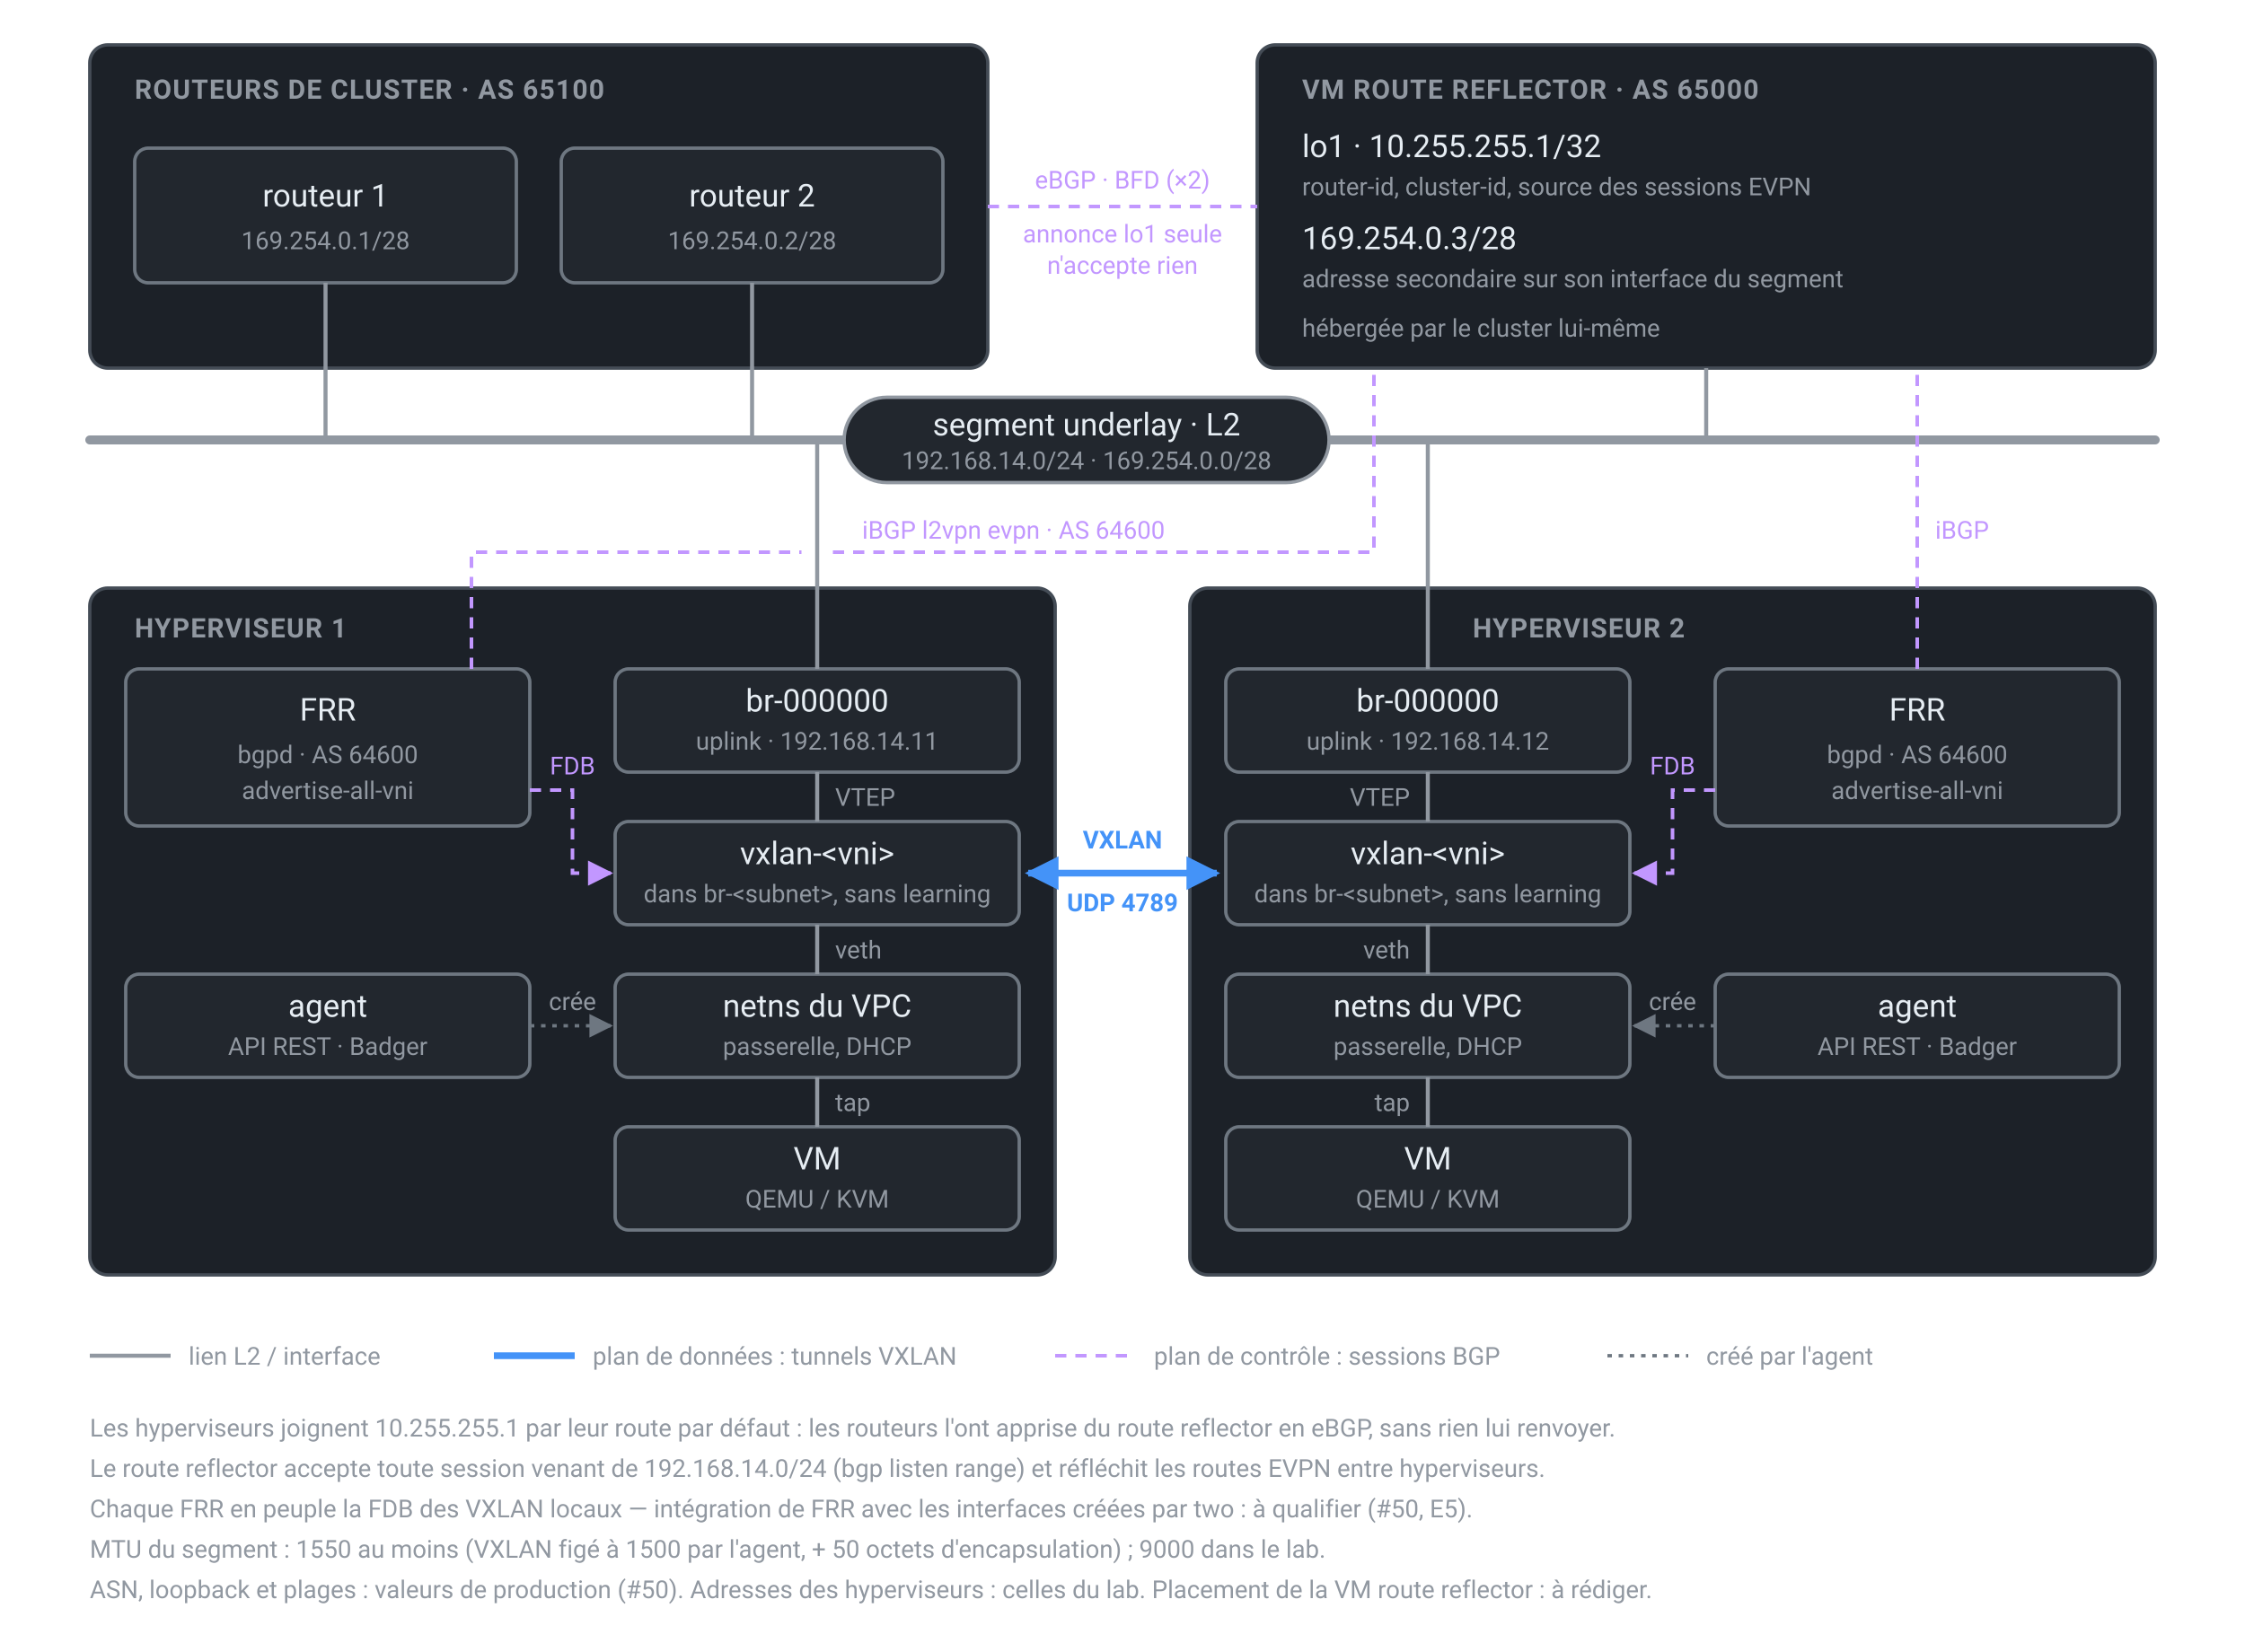
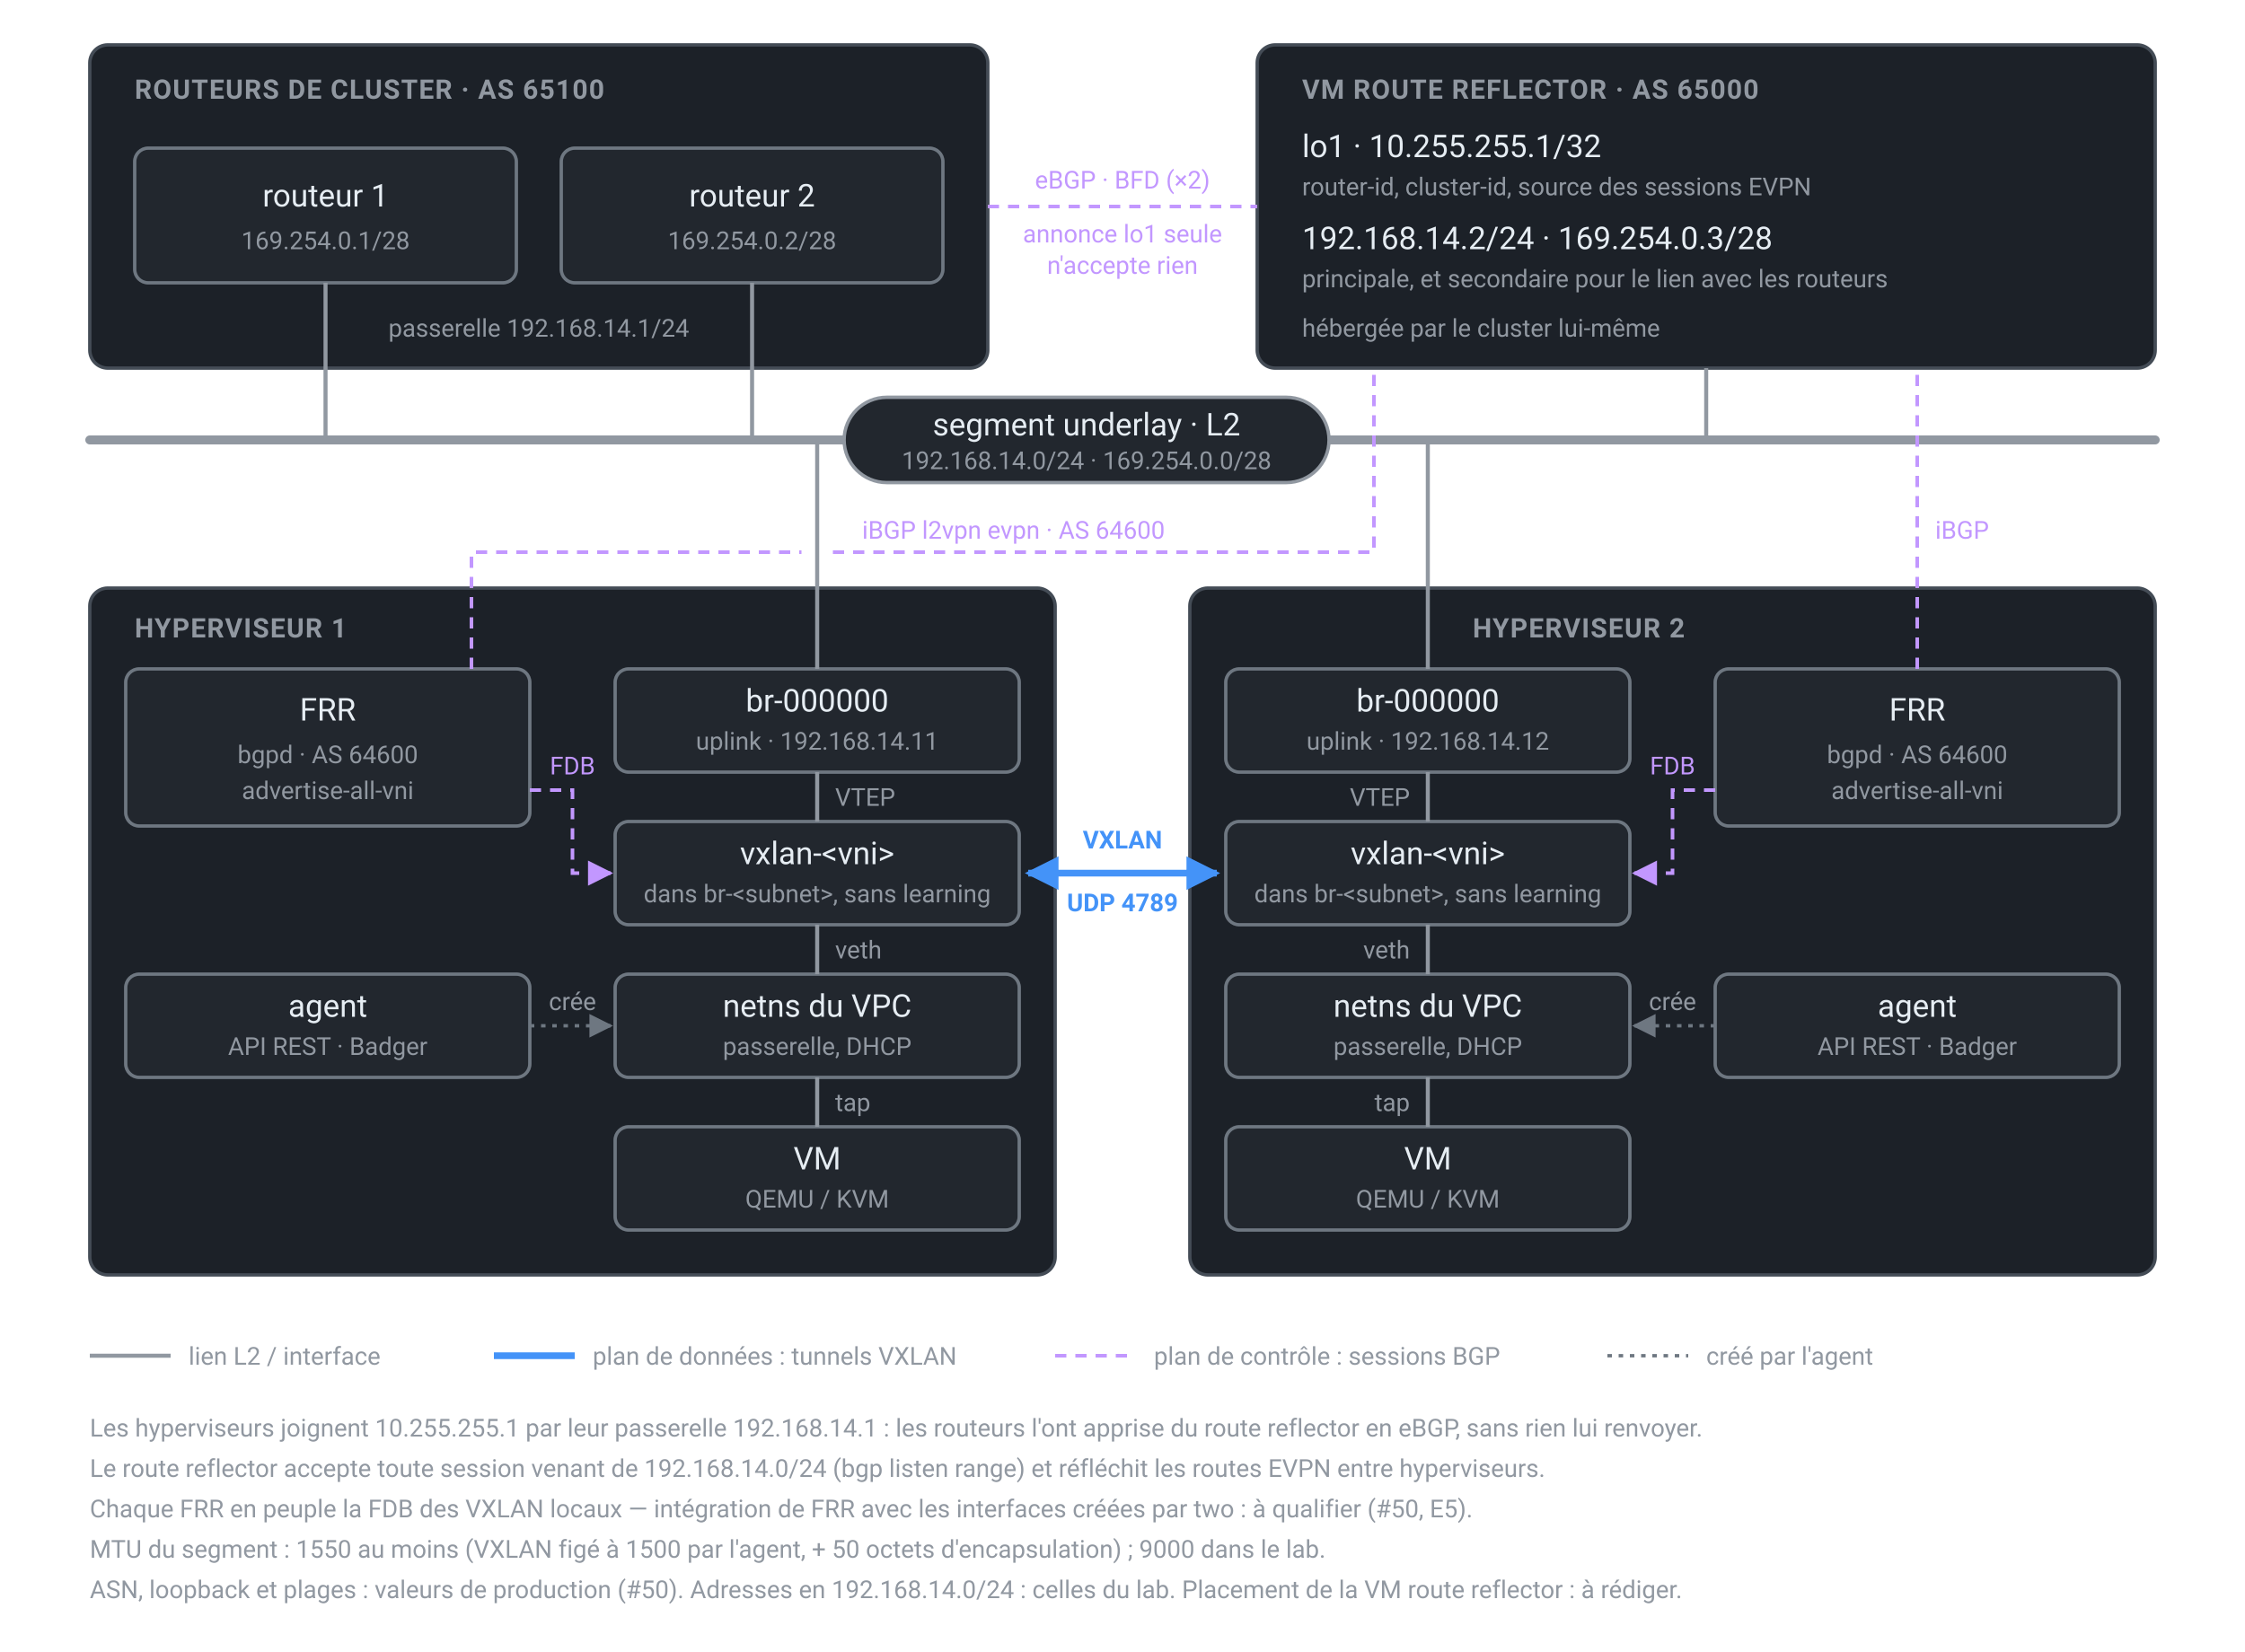
<svg xmlns="http://www.w3.org/2000/svg" viewBox="0 0 1000 736" width="1000" height="736" role="img" aria-label="Architecture du cluster : routeurs, route reflector, hyperviseurs, plans de données et de contrôle">
  <style>
    .lbl { font-family: -apple-system, "Segoe UI", Roboto, sans-serif; font-size: 14px; fill: #e6edf3; }
    .sub { font-family: -apple-system, "Segoe UI", Roboto, sans-serif; font-size: 11px; fill: #9198a1; }
    .grp { font-family: -apple-system, "Segoe UI", Roboto, sans-serif; font-size: 12px; font-weight: 600; fill: #9198a1; letter-spacing: .04em; }
    .ctrlt { font-family: -apple-system, "Segoe UI", Roboto, sans-serif; font-size: 11px; fill: #c297ff; }
    .datat { font-family: -apple-system, "Segoe UI", Roboto, sans-serif; font-size: 11px; font-weight: 600; fill: #4493f8; }
    .box { fill: #22272e; stroke: #6e7781; stroke-width: 1.5; }
    .group { fill: #1c2128; stroke: #444c56; stroke-width: 1.5; }
    .pill { fill: #22272e; stroke: #9198a1; stroke-width: 1.5; }
    .bus { stroke: #9198a1; stroke-width: 4; fill: none; stroke-linecap: round; }
    .link { stroke: #9198a1; stroke-width: 1.8; fill: none; }
    .ctrl { stroke: #c297ff; stroke-width: 1.6; fill: none; stroke-dasharray: 5 4; }
    .data { stroke: #4493f8; stroke-width: 3; fill: none; }
    .made { stroke: #6e7781; stroke-width: 1.5; fill: none; stroke-dasharray: 2 3; }
    .head-ctrl { fill: #c297ff; }
    .head-data { fill: #4493f8; }
    .head-made { fill: #6e7781; }
  </style>
  <defs>
    <marker id="a-ctrl" viewBox="0 0 10 10" refX="9" refY="5" markerWidth="7" markerHeight="7" orient="auto-start-reverse">
      <path class="head-ctrl" d="M0 0 L10 5 L0 10 z" />
    </marker>
    <marker id="a-data" viewBox="0 0 10 10" refX="9" refY="5" markerWidth="5" markerHeight="5" orient="auto-start-reverse">
      <path class="head-data" d="M0 0 L10 5 L0 10 z" />
    </marker>
    <marker id="a-made" viewBox="0 0 10 10" refX="9" refY="5" markerWidth="7" markerHeight="7" orient="auto-start-reverse">
      <path class="head-made" d="M0 0 L10 5 L0 10 z" />
    </marker>
  </defs>
  <rect class="group" x="40" y="20" width="400" height="144" rx="8" />
  <text class="grp" x="60" y="44">ROUTEURS DE CLUSTER · AS 65100</text>
  <rect class="box" x="60" y="66" width="170" height="60" rx="6" />
  <text class="lbl" x="145" y="92" text-anchor="middle">routeur 1</text>
  <text class="sub" x="145" y="111" text-anchor="middle">169.254.0.1/28</text>
  <rect class="box" x="250" y="66" width="170" height="60" rx="6" />
  <text class="lbl" x="335" y="92" text-anchor="middle">routeur 2</text>
  <text class="sub" x="335" y="111" text-anchor="middle">169.254.0.2/28</text>
+   <text class="sub" x="240" y="150" text-anchor="middle">passerelle 192.168.14.1/24</text>
  <rect class="group" x="560" y="20" width="400" height="144" rx="8" />
  <text class="grp" x="580" y="44">VM ROUTE REFLECTOR · AS 65000</text>
  <text class="lbl" x="580" y="70">lo1 · 10.255.255.1/32</text>
  <text class="sub" x="580" y="87">router-id, cluster-id, source des sessions EVPN</text>
-   <text class="lbl" x="580" y="111">169.254.0.3/28</text>
-   <text class="sub" x="580" y="128">adresse secondaire sur son interface du segment</text>
+   <text class="lbl" x="580" y="111">192.168.14.2/24 · 169.254.0.3/28</text>
+   <text class="sub" x="580" y="128">principale, et secondaire pour le lien avec les routeurs</text>
  <text class="sub" x="580" y="150">hébergée par le cluster lui-même</text>
  <path class="ctrl" d="M440 92 L560 92" />
  <text class="ctrlt" x="500" y="84" text-anchor="middle">eBGP · BFD (×2)</text>
  <text class="ctrlt" x="500" y="108" text-anchor="middle">annonce lo1 seule</text>
  <text class="ctrlt" x="500" y="122" text-anchor="middle">n'accepte rien</text>
  <path class="link" d="M145 126 L145 196" />
  <path class="link" d="M335 126 L335 196" />
  <path class="link" d="M760 164 L760 196" />
  <path class="bus" d="M40 196 L960 196" />
  <rect class="pill" x="376" y="177" width="216" height="38" rx="19" />
  <text class="lbl" x="484" y="194" text-anchor="middle">segment underlay · L2</text>
  <text class="sub" x="484" y="209" text-anchor="middle">192.168.14.0/24 · 169.254.0.0/28</text>
  <rect class="group" x="40" y="262" width="430" height="306" rx="8" />
  <text class="grp" x="60" y="284">HYPERVISEUR 1</text>
  <rect class="box" x="274" y="298" width="180" height="46" rx="6" />
  <text class="lbl" x="364" y="317" text-anchor="middle">br-000000</text>
  <text class="sub" x="364" y="334" text-anchor="middle">uplink · 192.168.14.11</text>
  <rect class="box" x="274" y="366" width="180" height="46" rx="6" />
  <text class="lbl" x="364" y="385" text-anchor="middle">vxlan-&lt;vni&gt;</text>
  <text class="sub" x="364" y="402" text-anchor="middle">dans br-&lt;subnet&gt;, sans learning</text>
  <rect class="box" x="274" y="434" width="180" height="46" rx="6" />
  <text class="lbl" x="364" y="453" text-anchor="middle">netns du VPC</text>
  <text class="sub" x="364" y="470" text-anchor="middle">passerelle, DHCP</text>
  <rect class="box" x="274" y="502" width="180" height="46" rx="6" />
  <text class="lbl" x="364" y="521" text-anchor="middle">VM</text>
  <text class="sub" x="364" y="538" text-anchor="middle">QEMU / KVM</text>
  <path class="link" d="M364 344 L364 366" />
  <text class="sub" x="372" y="359">VTEP</text>
  <path class="link" d="M364 412 L364 434" />
  <text class="sub" x="372" y="427">veth</text>
  <path class="link" d="M364 480 L364 502" />
  <text class="sub" x="372" y="495">tap</text>
  <rect class="box" x="56" y="298" width="180" height="70" rx="6" />
  <text class="lbl" x="146" y="321" text-anchor="middle">FRR</text>
  <text class="sub" x="146" y="340" text-anchor="middle">bgpd · AS 64600</text>
  <text class="sub" x="146" y="356" text-anchor="middle">advertise-all-vni</text>
  <rect class="box" x="56" y="434" width="180" height="46" rx="6" />
  <text class="lbl" x="146" y="453" text-anchor="middle">agent</text>
  <text class="sub" x="146" y="470" text-anchor="middle">API REST · Badger</text>
  <path class="ctrl" d="M236 352 L255 352 L255 389 L272 389" marker-end="url(#a-ctrl)" />
  <text class="ctrlt" x="255" y="345" text-anchor="middle">FDB</text>
  <path class="made" d="M236 457 L272 457" marker-end="url(#a-made)" />
  <text class="sub" x="255" y="450" text-anchor="middle">crée</text>
  <rect class="group" x="530" y="262" width="430" height="306" rx="8" />
  <text class="grp" x="656" y="284">HYPERVISEUR 2</text>
  <rect class="box" x="546" y="298" width="180" height="46" rx="6" />
  <text class="lbl" x="636" y="317" text-anchor="middle">br-000000</text>
  <text class="sub" x="636" y="334" text-anchor="middle">uplink · 192.168.14.12</text>
  <rect class="box" x="546" y="366" width="180" height="46" rx="6" />
  <text class="lbl" x="636" y="385" text-anchor="middle">vxlan-&lt;vni&gt;</text>
  <text class="sub" x="636" y="402" text-anchor="middle">dans br-&lt;subnet&gt;, sans learning</text>
  <rect class="box" x="546" y="434" width="180" height="46" rx="6" />
  <text class="lbl" x="636" y="453" text-anchor="middle">netns du VPC</text>
  <text class="sub" x="636" y="470" text-anchor="middle">passerelle, DHCP</text>
  <rect class="box" x="546" y="502" width="180" height="46" rx="6" />
  <text class="lbl" x="636" y="521" text-anchor="middle">VM</text>
  <text class="sub" x="636" y="538" text-anchor="middle">QEMU / KVM</text>
  <path class="link" d="M636 344 L636 366" />
  <text class="sub" x="628" y="359" text-anchor="end">VTEP</text>
  <path class="link" d="M636 412 L636 434" />
  <text class="sub" x="628" y="427" text-anchor="end">veth</text>
  <path class="link" d="M636 480 L636 502" />
  <text class="sub" x="628" y="495" text-anchor="end">tap</text>
  <rect class="box" x="764" y="298" width="180" height="70" rx="6" />
  <text class="lbl" x="854" y="321" text-anchor="middle">FRR</text>
  <text class="sub" x="854" y="340" text-anchor="middle">bgpd · AS 64600</text>
  <text class="sub" x="854" y="356" text-anchor="middle">advertise-all-vni</text>
  <rect class="box" x="764" y="434" width="180" height="46" rx="6" />
  <text class="lbl" x="854" y="453" text-anchor="middle">agent</text>
  <text class="sub" x="854" y="470" text-anchor="middle">API REST · Badger</text>
  <path class="ctrl" d="M764 352 L745 352 L745 389 L728 389" marker-end="url(#a-ctrl)" />
  <text class="ctrlt" x="745" y="345" text-anchor="middle">FDB</text>
  <path class="made" d="M764 457 L728 457" marker-end="url(#a-made)" />
  <text class="sub" x="745" y="450" text-anchor="middle">crée</text>
  <path class="link" d="M364 298 L364 196" />
  <path class="link" d="M636 298 L636 196" />
  <path class="ctrl" d="M210 298 L210 246 L357 246" />
  <path class="ctrl" d="M371 246 L612 246 L612 164" />
  <path class="ctrl" d="M854 298 L854 164" />
  <text class="ctrlt" x="384" y="240">iBGP l2vpn evpn · AS 64600</text>
  <text class="ctrlt" x="862" y="240">iBGP</text>
  <path class="data" d="M458 389 L542 389" marker-start="url(#a-data)" marker-end="url(#a-data)" />
  <text class="datat" x="500" y="378" text-anchor="middle">VXLAN</text>
  <text class="datat" x="500" y="406" text-anchor="middle">UDP 4789</text>
  <path class="link" d="M40 604 L76 604" />
  <text class="sub" x="84" y="608">lien L2 / interface</text>
  <path class="data" d="M220 604 L256 604" />
  <text class="sub" x="264" y="608">plan de données : tunnels VXLAN</text>
  <path class="ctrl" d="M470 604 L506 604" />
  <text class="sub" x="514" y="608">plan de contrôle : sessions BGP</text>
  <path class="made" d="M716 604 L752 604" />
  <text class="sub" x="760" y="608">créé par l'agent</text>
-   <text class="sub" x="40" y="640">Les hyperviseurs joignent 10.255.255.1 par leur route par défaut : les routeurs l'ont apprise du route reflector en eBGP, sans rien lui renvoyer.</text>
+   <text class="sub" x="40" y="640">Les hyperviseurs joignent 10.255.255.1 par leur passerelle 192.168.14.1 : les routeurs l'ont apprise du route reflector en eBGP, sans rien lui renvoyer.</text>
  <text class="sub" x="40" y="658">Le route reflector accepte toute session venant de 192.168.14.0/24 (bgp listen range) et réfléchit les routes EVPN entre hyperviseurs.</text>
  <text class="sub" x="40" y="676">Chaque FRR en peuple la FDB des VXLAN locaux — intégration de FRR avec les interfaces créées par two : à qualifier (#50, E5).</text>
  <text class="sub" x="40" y="694">MTU du segment : 1550 au moins (VXLAN figé à 1500 par l'agent, + 50 octets d'encapsulation) ; 9000 dans le lab.</text>
-   <text class="sub" x="40" y="712">ASN, loopback et plages : valeurs de production (#50). Adresses des hyperviseurs : celles du lab. Placement de la VM route reflector : à rédiger.</text>
+   <text class="sub" x="40" y="712">ASN, loopback et plages : valeurs de production (#50). Adresses en 192.168.14.0/24 : celles du lab. Placement de la VM route reflector : à rédiger.</text>
</svg>
